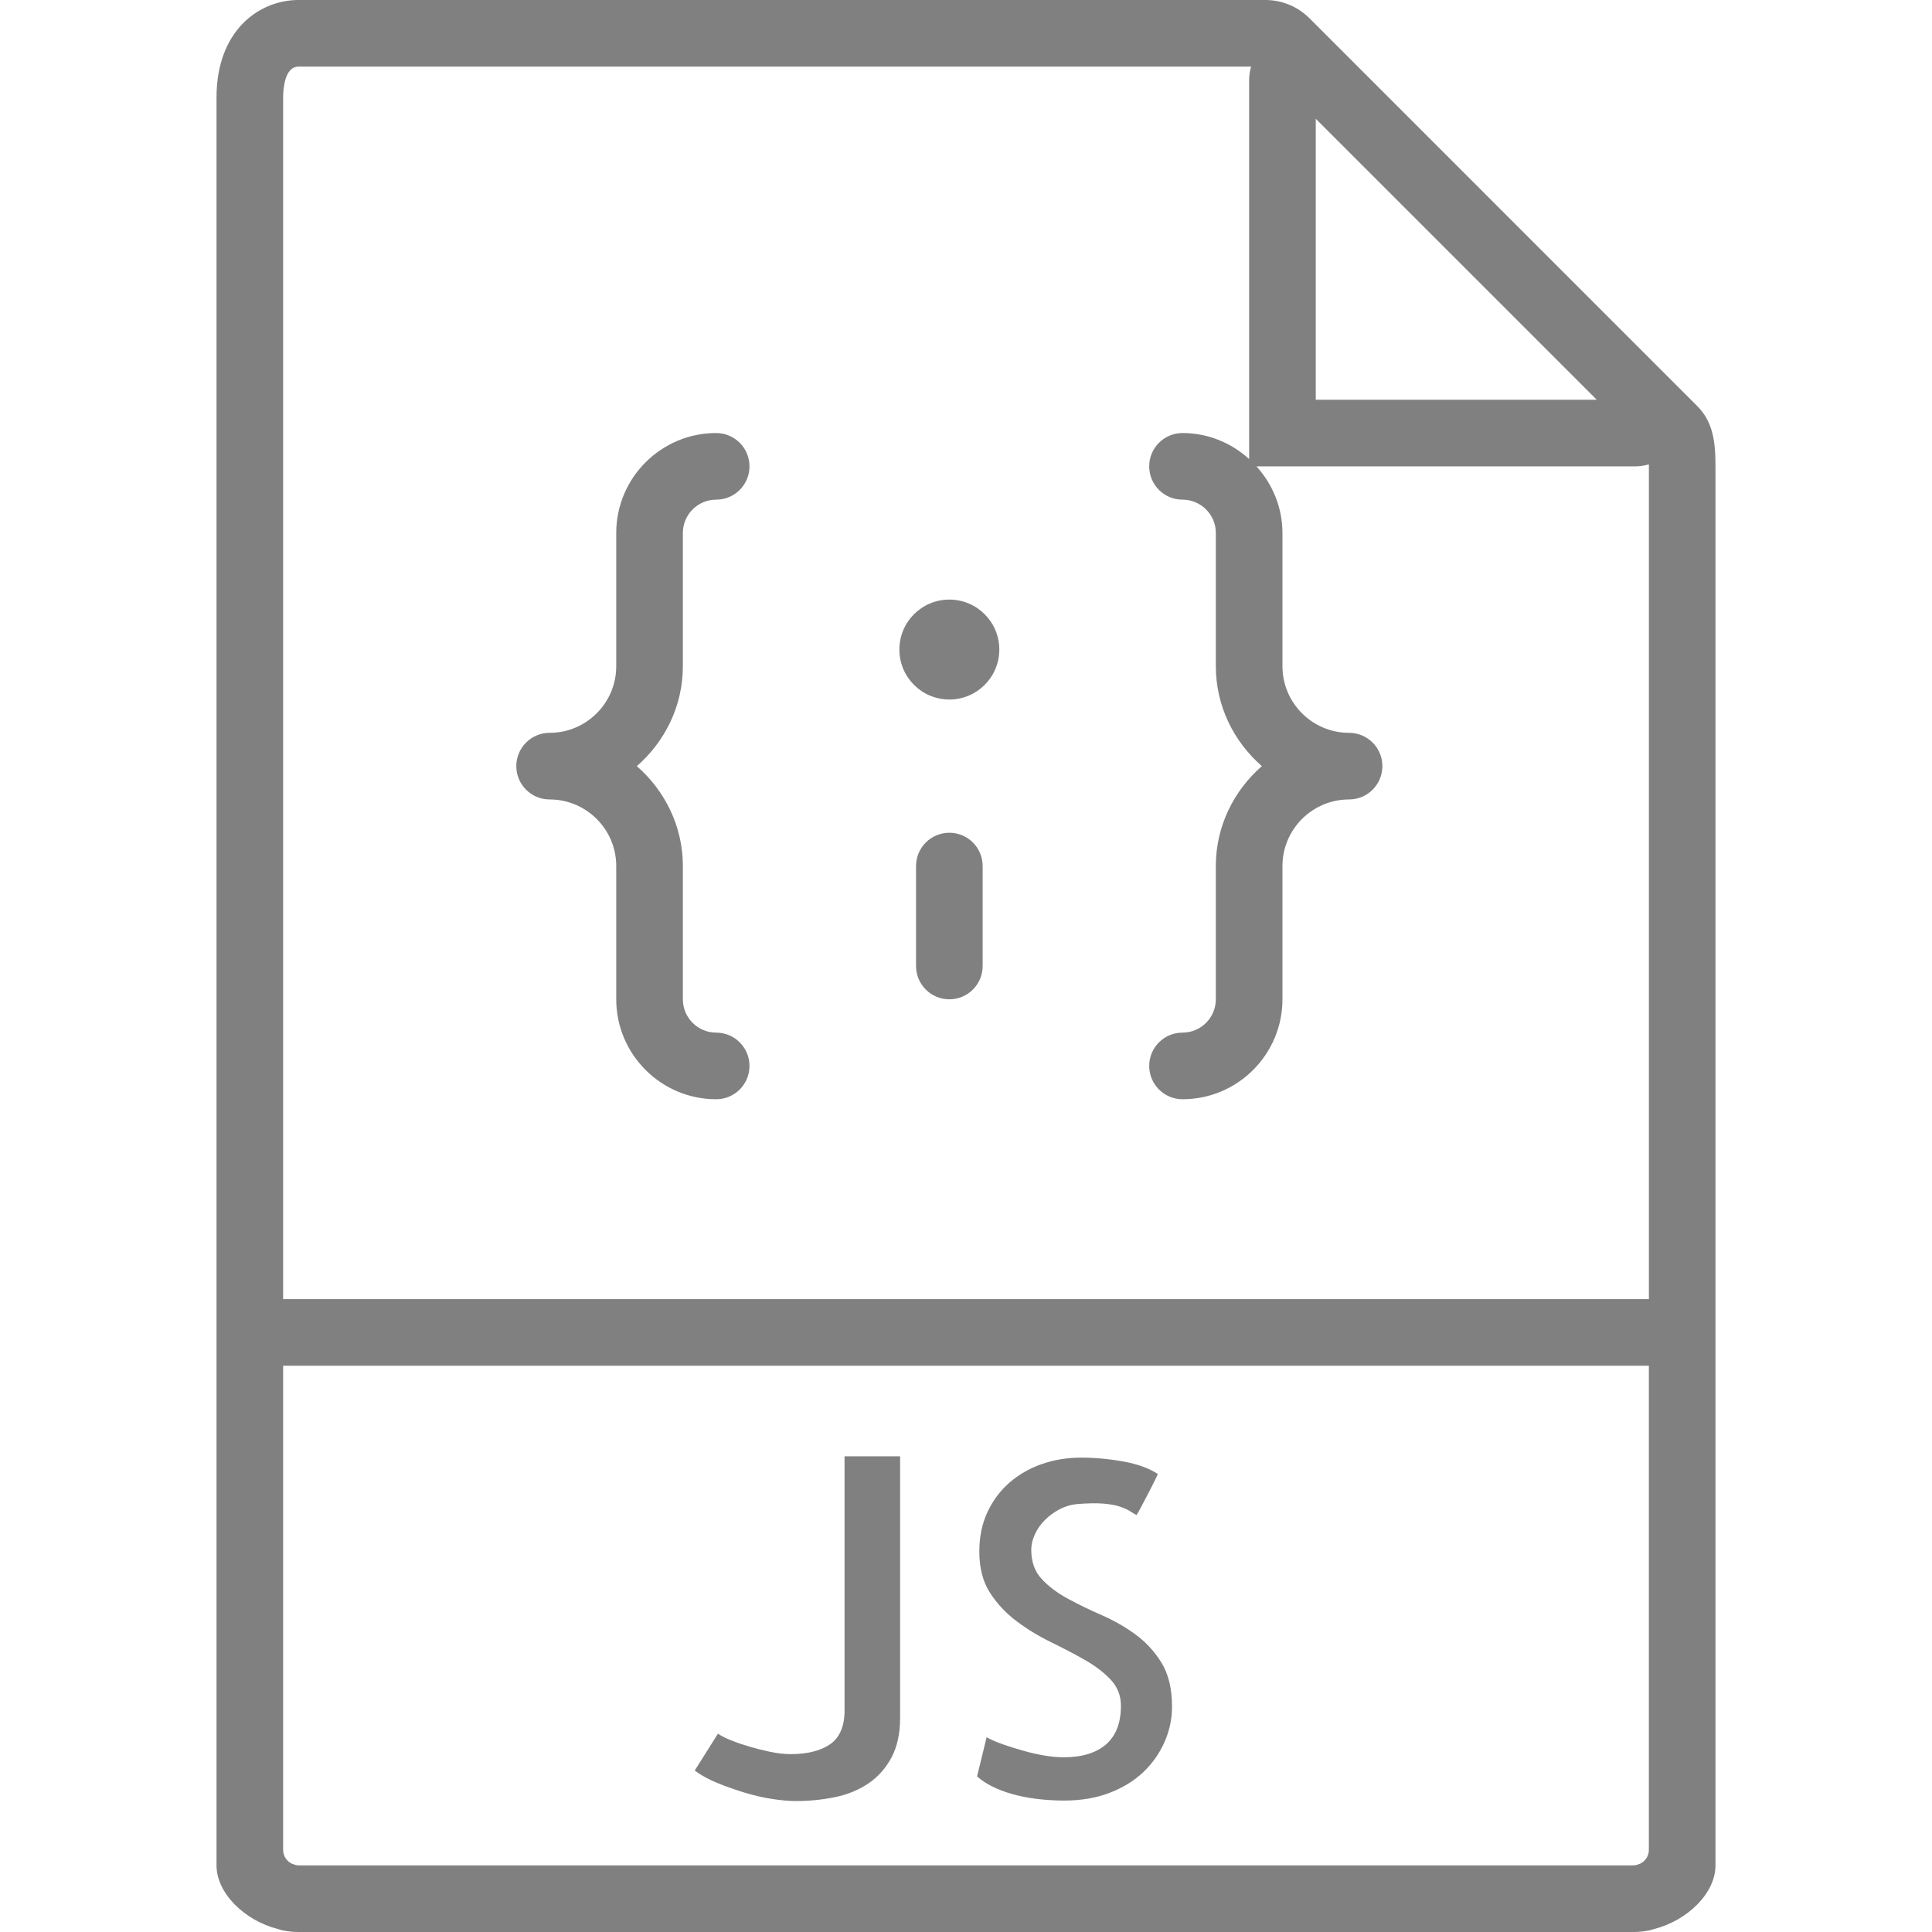
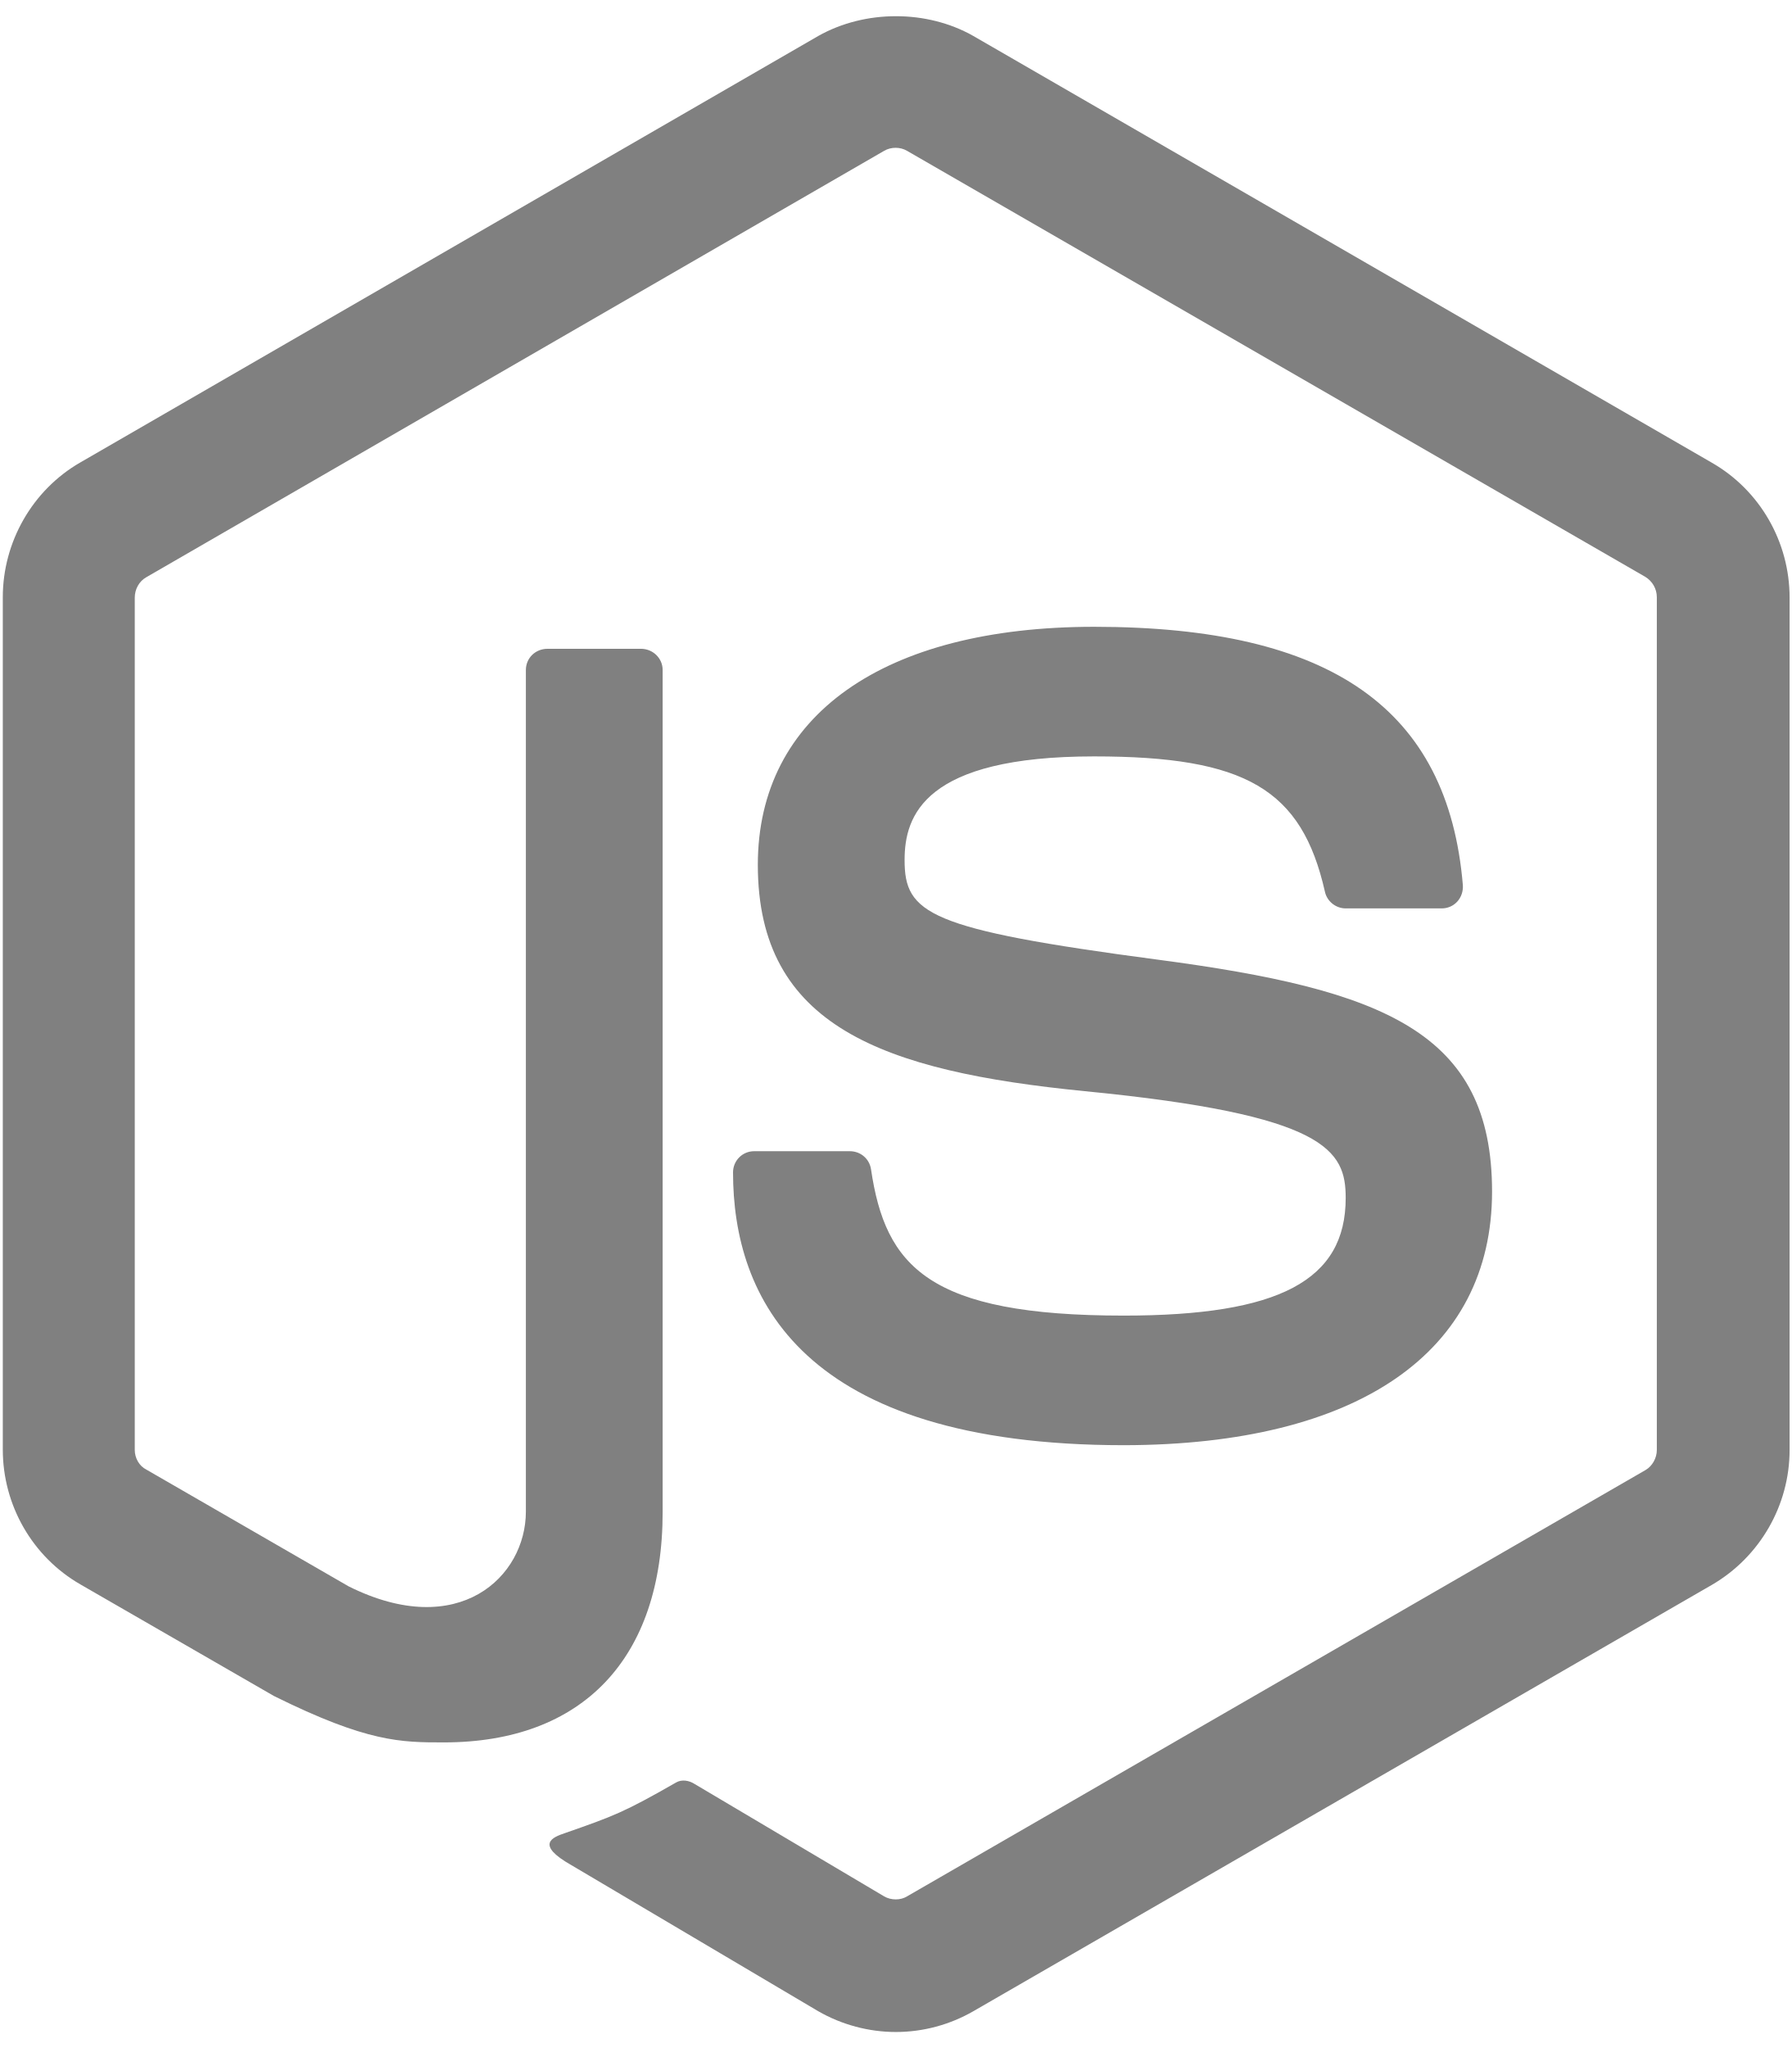
- <svg xmlns="http://www.w3.org/2000/svg" version="1.1" id="Capa_1" x="0px" y="0px" viewBox="0 0 58 58" style="enable-background:new 0 0 58 58;" xml:space="preserve" fill="grey">
-   <g>
-     <path d="M50.949,12.187l-1.361-1.361l-9.504-9.505c-0.001-0.001-0.001-0.001-0.001-0.001l-0.771-0.771   C38.957,0.195,38.486,0,37.985,0H8.963C7.776,0,6.5,0.916,6.5,2.926V39v16.537V56c0,0.837,0.841,1.652,1.836,1.909   c0.051,0.014,0.1,0.033,0.152,0.043C8.644,57.983,8.803,58,8.963,58h40.074c0.16,0,0.319-0.017,0.475-0.048   c0.052-0.01,0.101-0.029,0.152-0.043C50.659,57.652,51.5,56.837,51.5,56v-0.463V39V13.978C51.5,13.211,51.407,12.644,50.949,12.187   z M39.5,3.565L47.935,12H39.5V3.565z M8.963,56c-0.071,0-0.135-0.025-0.198-0.049C8.61,55.877,8.5,55.721,8.5,55.537V41h41v14.537   c0,0.184-0.11,0.34-0.265,0.414C49.172,55.975,49.108,56,49.037,56H8.963z M8.5,39V2.926C8.5,2.709,8.533,2,8.963,2h28.595   C37.525,2.126,37.5,2.256,37.5,2.391V13.78c-0.532-0.48-1.229-0.78-2-0.78c-0.553,0-1,0.448-1,1s0.447,1,1,1c0.552,0,1,0.449,1,1v4   c0,1.2,0.542,2.266,1.382,3c-0.84,0.734-1.382,1.8-1.382,3v4c0,0.551-0.448,1-1,1c-0.553,0-1,0.448-1,1s0.447,1,1,1   c1.654,0,3-1.346,3-3v-4c0-1.103,0.897-2,2-2c0.553,0,1-0.448,1-1s-0.447-1-1-1c-1.103,0-2-0.897-2-2v-4   c0-0.771-0.301-1.468-0.78-2h11.389c0.135,0,0.265-0.025,0.391-0.058c0,0.015,0.001,0.021,0.001,0.036V39H8.5z" />
-     <path d="M25.354,51.43c-0.019,0.446-0.171,0.764-0.458,0.95s-0.673,0.28-1.155,0.28c-0.191,0-0.396-0.022-0.615-0.068   s-0.429-0.098-0.629-0.157c-0.201-0.06-0.385-0.123-0.554-0.191s-0.299-0.135-0.39-0.198l-0.697,1.107   c0.182,0.137,0.405,0.26,0.67,0.369c0.264,0.109,0.54,0.207,0.827,0.294s0.565,0.15,0.834,0.191s0.503,0.062,0.704,0.062   c0.4,0,0.791-0.039,1.169-0.116s0.713-0.214,1.005-0.41c0.291-0.196,0.523-0.456,0.697-0.779c0.173-0.323,0.26-0.723,0.26-1.196   v-7.848h-1.668V51.43z" />
-     <path d="M34.083,49.064c-0.314-0.228-0.654-0.422-1.019-0.581c-0.365-0.159-0.702-0.323-1.012-0.492   c-0.311-0.169-0.57-0.364-0.779-0.588c-0.21-0.224-0.314-0.518-0.314-0.882c0-0.146,0.036-0.299,0.109-0.458   c0.072-0.159,0.173-0.303,0.301-0.431c0.127-0.128,0.273-0.234,0.438-0.321s0.337-0.139,0.52-0.157   c0.328-0.027,0.597-0.032,0.807-0.014c0.209,0.019,0.378,0.05,0.506,0.096c0.127,0.046,0.226,0.091,0.294,0.137   s0.13,0.082,0.185,0.109c0.009-0.009,0.036-0.055,0.082-0.137c0.045-0.082,0.1-0.185,0.164-0.308   c0.063-0.123,0.132-0.255,0.205-0.396c0.072-0.142,0.137-0.271,0.191-0.39c-0.265-0.173-0.611-0.299-1.039-0.376   c-0.429-0.077-0.853-0.116-1.271-0.116c-0.41,0-0.8,0.063-1.169,0.191s-0.692,0.313-0.971,0.554s-0.499,0.535-0.663,0.882   S29.4,46.13,29.4,46.576c0,0.492,0.104,0.902,0.314,1.23c0.209,0.328,0.474,0.613,0.793,0.854c0.318,0.241,0.66,0.451,1.025,0.629   c0.364,0.178,0.704,0.355,1.019,0.533s0.576,0.376,0.786,0.595c0.209,0.219,0.314,0.483,0.314,0.793   c0,0.511-0.148,0.896-0.444,1.155s-0.723,0.39-1.278,0.39c-0.183,0-0.379-0.019-0.588-0.055c-0.21-0.036-0.42-0.084-0.629-0.144   c-0.21-0.06-0.412-0.123-0.608-0.191s-0.358-0.139-0.485-0.212l-0.287,1.176c0.154,0.137,0.34,0.253,0.554,0.349   s0.439,0.171,0.677,0.226c0.236,0.055,0.472,0.094,0.704,0.116s0.458,0.034,0.677,0.034c0.51,0,0.966-0.077,1.367-0.232   c0.4-0.155,0.738-0.362,1.012-0.622s0.485-0.561,0.636-0.902s0.226-0.695,0.226-1.06c0-0.538-0.105-0.978-0.314-1.319   C34.659,49.577,34.397,49.292,34.083,49.064z" />
-     <path d="M20.5,20v-4c0-0.551,0.448-1,1-1c0.553,0,1-0.448,1-1s-0.447-1-1-1c-1.654,0-3,1.346-3,3v4c0,1.103-0.897,2-2,2   c-0.553,0-1,0.448-1,1s0.447,1,1,1c1.103,0,2,0.897,2,2v4c0,1.654,1.346,3,3,3c0.553,0,1-0.448,1-1s-0.447-1-1-1   c-0.552,0-1-0.449-1-1v-4c0-1.2-0.542-2.266-1.382-3C19.958,22.266,20.5,21.2,20.5,20z" />
-     <circle cx="28.5" cy="19.5" r="1.5" />
-     <path d="M28.5,25c-0.553,0-1,0.448-1,1v3c0,0.552,0.447,1,1,1s1-0.448,1-1v-3C29.5,25.448,29.053,25,28.5,25z" />
-   </g>
-   <g>
- </g>
-   <g>
- </g>
-   <g>
- </g>
-   <g>
- </g>
-   <g>
- </g>
-   <g>
- </g>
-   <g>
- </g>
-   <g>
- </g>
-   <g>
- </g>
-   <g>
- </g>
-   <g>
- </g>
-   <g>
- </g>
-   <g>
- </g>
-   <g>
- </g>
-   <g>
- </g>
+ <svg xmlns="http://www.w3.org/2000/svg" fill="gray" viewBox="0 0 448 512">
+   <path d="M224 508c-6.7 0-13.5-1.8-19.4-5.2l-61.7-36.5c-9.2-5.2-4.7-7-1.7-8 12.3-4.3 14.8-5.2 27.9-12.7 1.4-.8 3.2-.5 4.6.4l47.4 28.1c1.7 1 4.1 1 5.7 0l184.7-106.6c1.7-1 2.8-3 2.8-5V149.3c0-2.1-1.1-4-2.9-5.1L226.8 37.7c-1.7-1-4-1-5.7 0L36.6 144.3c-1.8 1-2.9 3-2.9 5.1v213.1c0 2 1.1 4 2.9 4.9l50.6 29.2c27.5 13.7 44.3-2.4 44.3-18.7V167.5c0-3 2.4-5.3 5.4-5.3h23.4c2.9 0 5.4 2.3 5.4 5.3V378c0 36.6-20 57.6-54.7 57.6-10.7 0-19.1 0-42.5-11.6l-48.4-27.9C8.1 389.2.7 376.3.7 362.4V149.3c0-13.8 7.4-26.8 19.4-33.7L204.6 9c11.7-6.6 27.2-6.6 38.8 0l184.7 106.7c12 6.9 19.4 19.8 19.4 33.7v213.1c0 13.8-7.4 26.7-19.4 33.7L243.4 502.8c-5.9 3.4-12.6 5.2-19.4 5.2zm149.1-210.1c0-39.9-27-50.5-83.7-58-57.4-7.6-63.2-11.5-63.2-24.9 0-11.1 4.9-25.9 47.4-25.9 37.9 0 51.9 8.2 57.7 33.8.5 2.4 2.7 4.2 5.2 4.2h24c1.5 0 2.9-.6 3.9-1.7s1.5-2.6 1.4-4.1c-3.7-44.1-33-64.6-92.2-64.6-52.7 0-84.1 22.2-84.1 59.5 0 40.4 31.3 51.6 81.8 56.6 60.5 5.9 65.2 14.8 65.2 26.7 0 20.6-16.6 29.4-55.5 29.4-48.9 0-59.6-12.3-63.2-36.6-.4-2.6-2.6-4.5-5.3-4.5h-23.9c-3 0-5.3 2.4-5.3 5.3 0 31.1 16.9 68.2 97.8 68.2 58.4-.1 92-23.2 92-63.4z" />
</svg>
